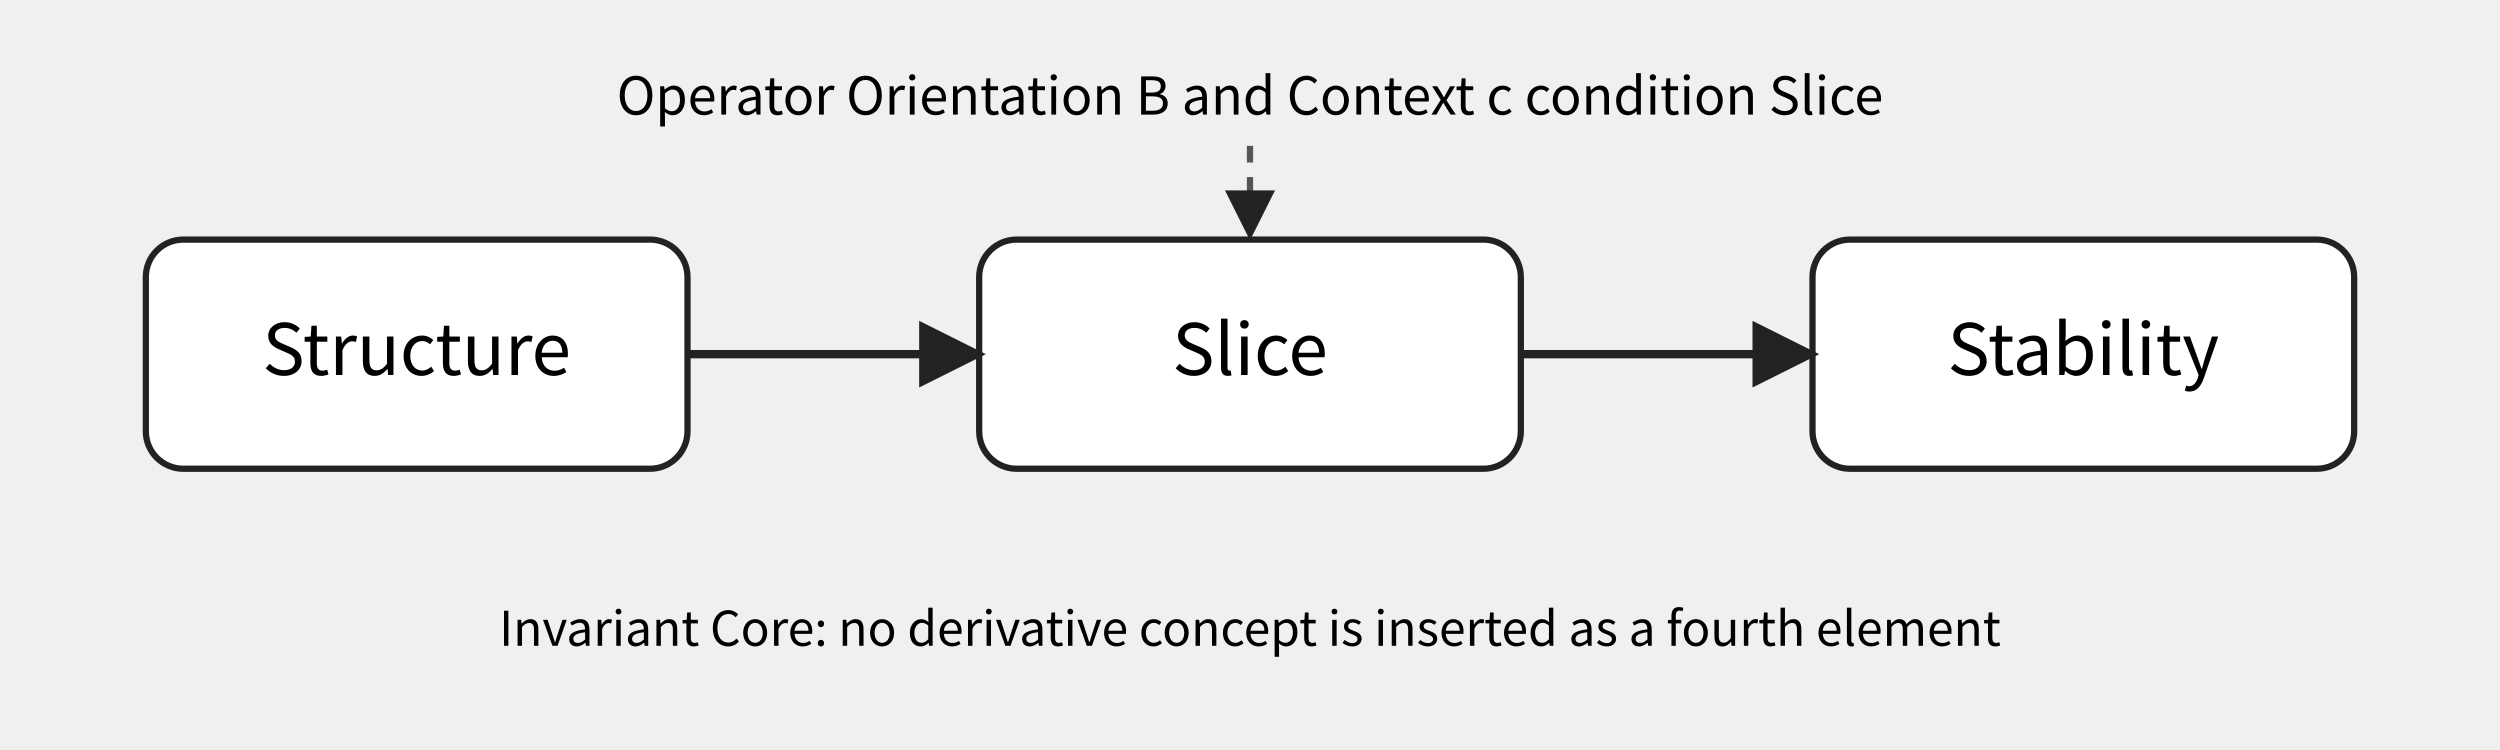
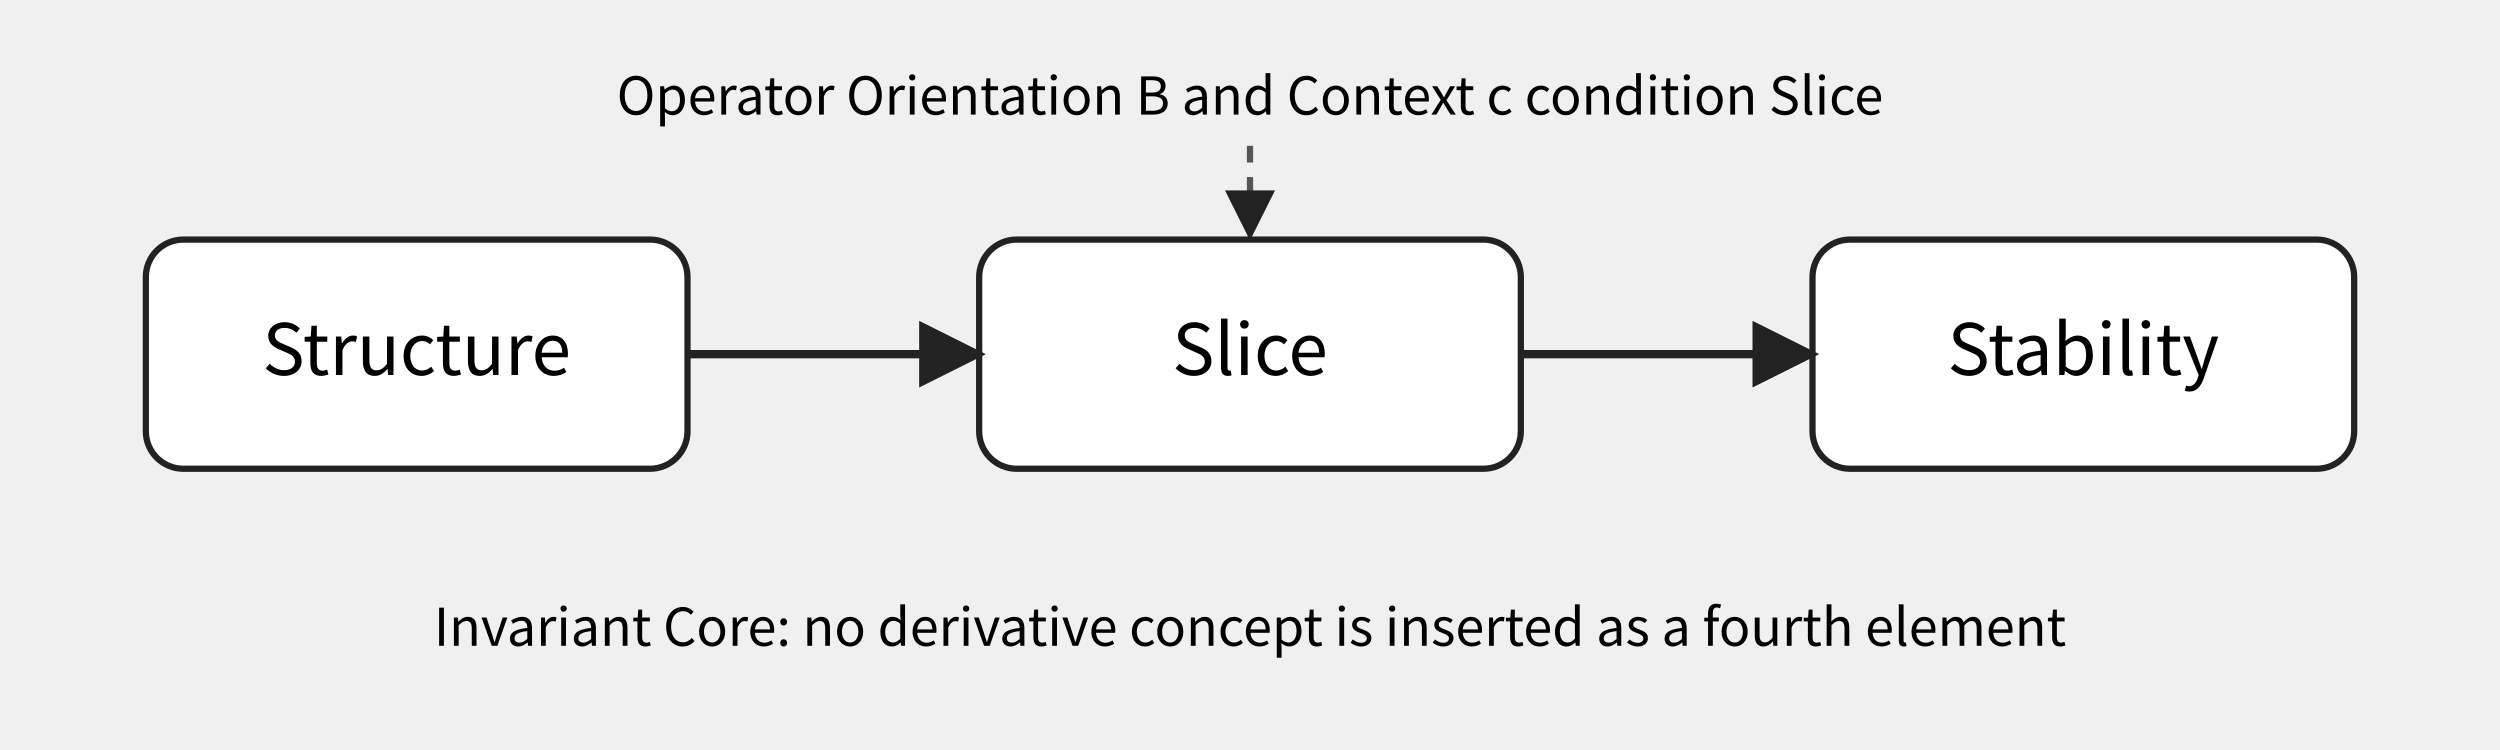
<svg xmlns="http://www.w3.org/2000/svg" width="1200" height="360" viewBox="0 0 1200 360" role="img" aria-labelledby="title desc">
  <defs>
    <marker id="arrow" viewBox="0 0 10 10" refX="9" refY="5" markerWidth="8" markerHeight="8" orient="auto-start-reverse">
      <path d="M 0 0 L 10 5 L 0 10 z" fill="#222" />
    </marker>
  </defs>
  <rect x="70" y="115" width="260" height="110" rx="18" fill="white" stroke="#222" stroke-width="3" />
  <rect x="470" y="115" width="260" height="110" rx="18" fill="white" stroke="#222" stroke-width="3" />
  <rect x="870" y="115" width="260" height="110" rx="18" fill="white" stroke="#222" stroke-width="3" />
  <text x="200" y="180" text-anchor="middle" font-family="Noto Sans CJK JP" font-size="34">Structure</text>
  <text x="600" y="180" text-anchor="middle" font-family="Noto Sans CJK JP" font-size="34">Slice</text>
  <text x="1000" y="180" text-anchor="middle" font-family="Noto Sans CJK JP" font-size="34">Stability</text>
  <line x1="330" y1="170" x2="470" y2="170" stroke="#222" stroke-width="4" marker-end="url(#arrow)" />
  <line x1="730" y1="170" x2="870" y2="170" stroke="#222" stroke-width="4" marker-end="url(#arrow)" />
  <text x="600" y="55" text-anchor="middle" font-family="Noto Sans CJK JP" font-size="25">Operator Orientation B and Context c condition Slice</text>
  <line x1="600" y1="70" x2="600" y2="113" stroke="#555" stroke-width="3" stroke-dasharray="8 7" marker-end="url(#arrow)" />
-   <text x="600" y="310" text-anchor="middle" font-family="Noto Sans CJK JP" font-size="23">Invariant Core: no derivative concept is inserted as a fourth element</text>
+   <text x="600" y="310" text-anchor="middle" font-family="Noto Sans CJK JP" font-size="25">Invariant Core: no derivative concept is inserted as a fourth element</text>
</svg>
